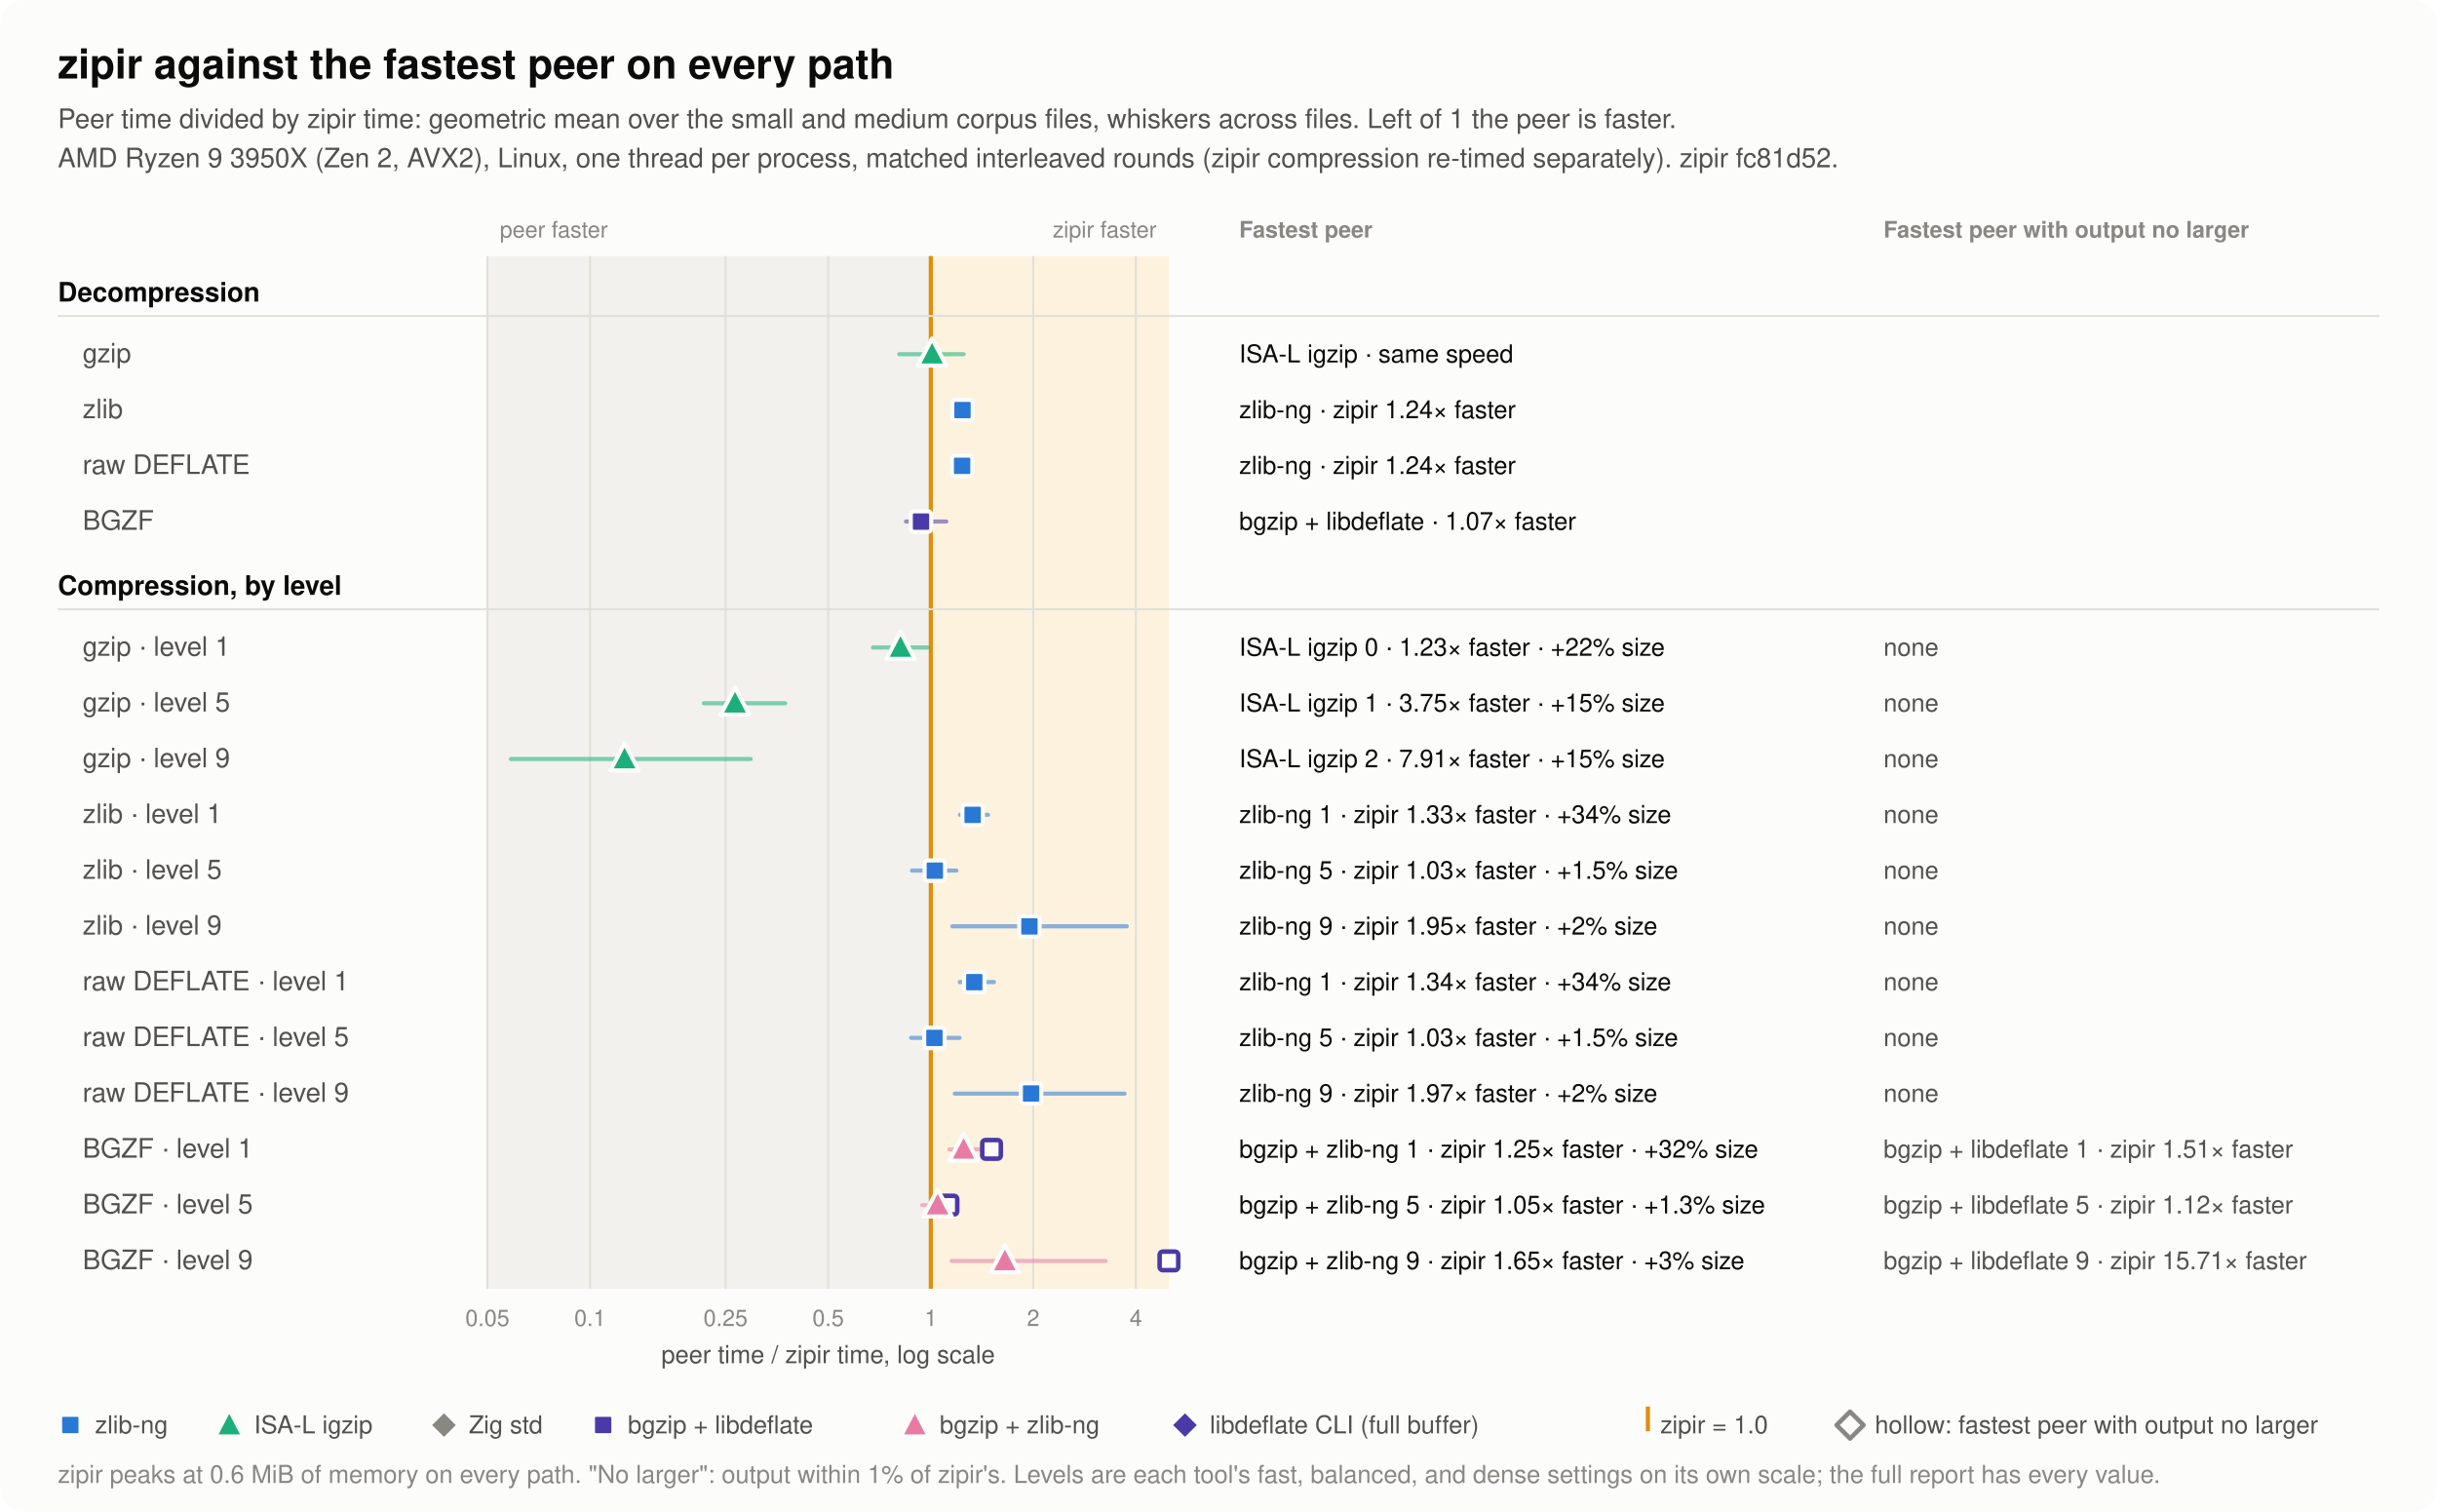
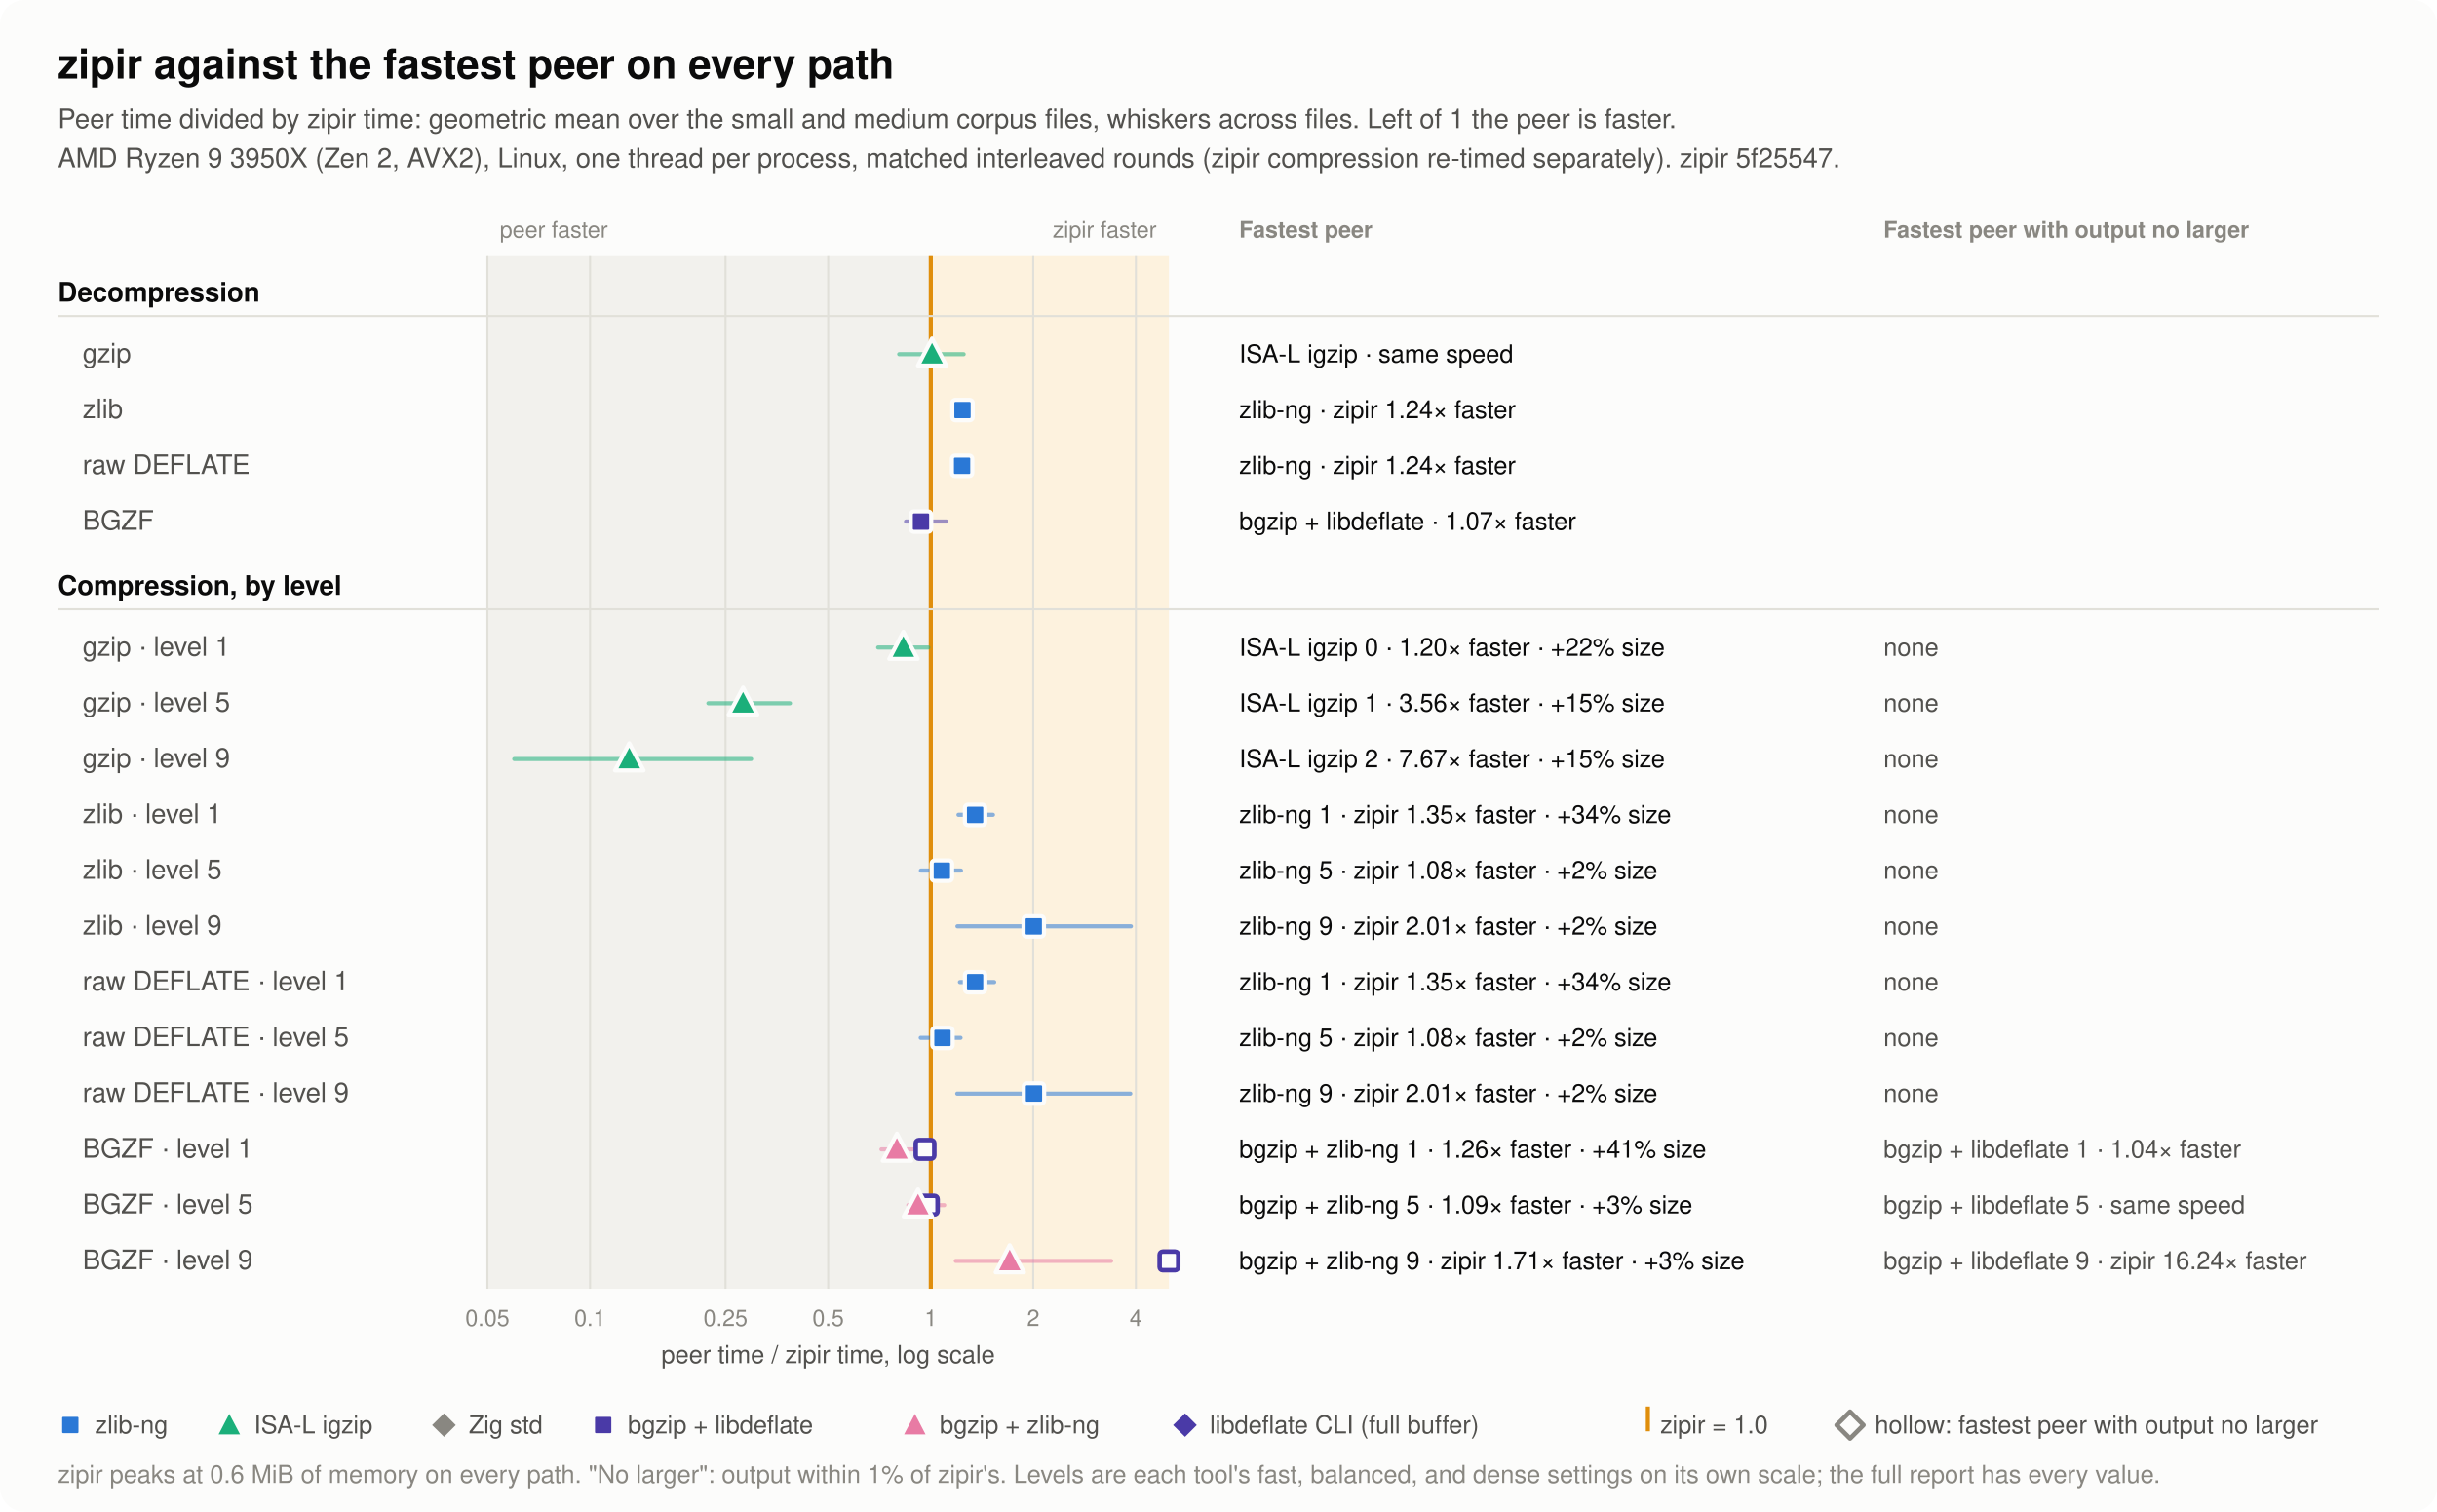
<svg xmlns="http://www.w3.org/2000/svg" viewBox="0 0 1180 732" width="1180" height="732" role="img" font-family="system-ui, -apple-system, &quot;Segoe UI&quot;, Helvetica, Arial, sans-serif">
  <rect width="1180" height="732" rx="12" fill="#fcfcfb" />
  <text x="28.0" y="38.0" font-size="20" fill="#0b0b0b" text-anchor="start" font-weight="650">zipir against the fastest peer on every path</text>
  <text x="28.0" y="62.0" font-size="13" fill="#52514e" text-anchor="start" font-weight="400">Peer time divided by zipir time: geometric mean over the small and medium corpus files, whiskers across files. Left of 1 the peer is faster.</text>
-   <text x="28.0" y="81.0" font-size="13" fill="#52514e" text-anchor="start" font-weight="400">AMD Ryzen 9 3950X (Zen 2, AVX2), Linux, one thread per process, matched interleaved rounds (zipir compression re-timed separately). zipir fc81d52.</text>
+   <text x="28.0" y="81.0" font-size="13" fill="#52514e" text-anchor="start" font-weight="400">AMD Ryzen 9 3950X (Zen 2, AVX2), Linux, one thread per process, matched interleaved rounds (zipir compression re-timed separately). zipir 5f25547.</text>
  <rect x="236.0" y="124.0" width="214.7" height="500.0" rx="0" fill="#f2f1ed" />
  <rect x="450.7" y="124.0" width="115.3" height="500.0" rx="0" fill="#fdf2de" />
  <line x1="236.0" y1="124.0" x2="236.0" y2="624.0" stroke="#e1e0d9" stroke-width="1" />
  <text x="236.0" y="642.0" font-size="11" fill="#898781" text-anchor="middle" font-weight="400">0.05</text>
  <line x1="285.7" y1="124.0" x2="285.7" y2="624.0" stroke="#e1e0d9" stroke-width="1" />
  <text x="285.7" y="642.0" font-size="11" fill="#898781" text-anchor="middle" font-weight="400">0.1</text>
  <line x1="351.3" y1="124.0" x2="351.3" y2="624.0" stroke="#e1e0d9" stroke-width="1" />
  <text x="351.3" y="642.0" font-size="11" fill="#898781" text-anchor="middle" font-weight="400">0.25</text>
  <line x1="401.0" y1="124.0" x2="401.0" y2="624.0" stroke="#e1e0d9" stroke-width="1" />
  <text x="401.0" y="642.0" font-size="11" fill="#898781" text-anchor="middle" font-weight="400">0.5</text>
  <line x1="450.7" y1="124.0" x2="450.7" y2="624.0" stroke="#e1e0d9" stroke-width="1" />
  <text x="450.7" y="642.0" font-size="11" fill="#898781" text-anchor="middle" font-weight="400">1</text>
  <line x1="500.3" y1="124.0" x2="500.3" y2="624.0" stroke="#e1e0d9" stroke-width="1" />
  <text x="500.3" y="642.0" font-size="11" fill="#898781" text-anchor="middle" font-weight="400">2</text>
  <line x1="550.0" y1="124.0" x2="550.0" y2="624.0" stroke="#e1e0d9" stroke-width="1" />
  <text x="550.0" y="642.0" font-size="11" fill="#898781" text-anchor="middle" font-weight="400">4</text>
  <line x1="450.7" y1="124.0" x2="450.7" y2="624.0" stroke="#e08e0b" stroke-width="2" />
  <text x="242.0" y="115.0" font-size="11" fill="#898781" text-anchor="start" font-weight="400">peer faster</text>
  <text x="560.0" y="115.0" font-size="11" fill="#898781" text-anchor="end" font-weight="400">zipir faster</text>
  <text x="401.0" y="660.0" font-size="12" fill="#52514e" text-anchor="middle" font-weight="400">peer time / zipir time, log scale</text>
  <text x="600.0" y="115.0" font-size="11" fill="#898781" text-anchor="start" font-weight="600">Fastest peer</text>
  <text x="912.0" y="115.0" font-size="11" fill="#898781" text-anchor="start" font-weight="600">Fastest peer with output no larger</text>
  <text x="28.0" y="146.0" font-size="13" fill="#0b0b0b" text-anchor="start" font-weight="650">Decompression</text>
  <line x1="28.0" y1="153.0" x2="1152.0" y2="153.0" stroke="#e1e0d9" stroke-width="1" />
  <text x="40.0" y="175.5" font-size="13" fill="#52514e" text-anchor="start" font-weight="400">gzip</text>
  <line x1="435.4" y1="171.5" x2="466.6" y2="171.5" stroke="#1baf7a" stroke-width="2" stroke-linecap="round" opacity="0.55" />
  <path d="M451.3,163.9 L458.2,177.0 L444.5,177.0 Z" fill="#1baf7a" stroke="#fcfcfb" stroke-width="2" stroke-linejoin="round" />
  <text x="600.0" y="175.5" font-size="12" fill="#0b0b0b" text-anchor="start" font-weight="400">ISA-L igzip · same speed</text>
  <text x="40.0" y="202.5" font-size="13" fill="#52514e" text-anchor="start" font-weight="400">zlib</text>
  <line x1="462.2" y1="198.5" x2="468.0" y2="198.5" stroke="#2a78d6" stroke-width="2" stroke-linecap="round" opacity="0.55" />
  <rect x="461.1" y="193.6" width="9.9" height="9.9" rx="1.5" fill="#2a78d6" stroke="#fcfcfb" stroke-width="2" />
  <text x="600.0" y="202.5" font-size="12" fill="#0b0b0b" text-anchor="start" font-weight="400">zlib-ng · zipir 1.24× faster</text>
  <text x="40.0" y="229.5" font-size="13" fill="#52514e" text-anchor="start" font-weight="400">raw DEFLATE</text>
  <line x1="462.3" y1="225.5" x2="468.4" y2="225.5" stroke="#2a78d6" stroke-width="2" stroke-linecap="round" opacity="0.55" />
  <rect x="460.9" y="220.6" width="9.9" height="9.9" rx="1.5" fill="#2a78d6" stroke="#fcfcfb" stroke-width="2" />
  <text x="600.0" y="229.5" font-size="12" fill="#0b0b0b" text-anchor="start" font-weight="400">zlib-ng · zipir 1.24× faster</text>
  <text x="40.0" y="256.5" font-size="13" fill="#52514e" text-anchor="start" font-weight="400">BGZF</text>
  <line x1="438.7" y1="252.5" x2="458.2" y2="252.5" stroke="#4a3aa7" stroke-width="2" stroke-linecap="round" opacity="0.55" />
  <rect x="441.0" y="247.6" width="9.9" height="9.9" rx="1.5" fill="#4a3aa7" stroke="#fcfcfb" stroke-width="2" />
  <text x="600.0" y="256.5" font-size="12" fill="#0b0b0b" text-anchor="start" font-weight="400">bgzip + libdeflate · 1.07× faster</text>
  <text x="28.0" y="288.0" font-size="13" fill="#0b0b0b" text-anchor="start" font-weight="650">Compression, by level</text>
  <line x1="28.0" y1="295.0" x2="1152.0" y2="295.0" stroke="#e1e0d9" stroke-width="1" />
  <text x="40.0" y="317.5" font-size="13" fill="#52514e" text-anchor="start" font-weight="400">gzip · level 1</text>
-   <line x1="422.7" y1="313.5" x2="449.3" y2="313.5" stroke="#1baf7a" stroke-width="2" stroke-linecap="round" opacity="0.55" />
-   <path d="M436.0,305.9 L442.9,319.0 L429.2,319.0 Z" fill="#1baf7a" stroke="#fcfcfb" stroke-width="2" stroke-linejoin="round" />
-   <text x="600.0" y="317.5" font-size="12" fill="#0b0b0b" text-anchor="start" font-weight="400">ISA-L igzip 0 · 1.23× faster · +22% size</text>
+   <line x1="425.2" y1="313.5" x2="449.5" y2="313.5" stroke="#1baf7a" stroke-width="2" stroke-linecap="round" opacity="0.55" />
+   <path d="M437.4,305.9 L444.3,319.0 L430.6,319.0 Z" fill="#1baf7a" stroke="#fcfcfb" stroke-width="2" stroke-linejoin="round" />
+   <text x="600.0" y="317.5" font-size="12" fill="#0b0b0b" text-anchor="start" font-weight="400">ISA-L igzip 0 · 1.20× faster · +22% size</text>
  <text x="912.0" y="317.5" font-size="12" fill="#52514e" text-anchor="start" font-weight="400">none</text>
  <text x="40.0" y="344.5" font-size="13" fill="#52514e" text-anchor="start" font-weight="400">gzip · level 5</text>
-   <line x1="340.8" y1="340.5" x2="380.2" y2="340.5" stroke="#1baf7a" stroke-width="2" stroke-linecap="round" opacity="0.55" />
-   <path d="M355.9,332.9 L362.8,346.0 L349.0,346.0 Z" fill="#1baf7a" stroke="#fcfcfb" stroke-width="2" stroke-linejoin="round" />
-   <text x="600.0" y="344.5" font-size="12" fill="#0b0b0b" text-anchor="start" font-weight="400">ISA-L igzip 1 · 3.75× faster · +15% size</text>
+   <line x1="343.0" y1="340.5" x2="382.5" y2="340.5" stroke="#1baf7a" stroke-width="2" stroke-linecap="round" opacity="0.55" />
+   <path d="M359.8,332.9 L366.7,346.0 L352.9,346.0 Z" fill="#1baf7a" stroke="#fcfcfb" stroke-width="2" stroke-linejoin="round" />
+   <text x="600.0" y="344.5" font-size="12" fill="#0b0b0b" text-anchor="start" font-weight="400">ISA-L igzip 1 · 3.56× faster · +15% size</text>
  <text x="912.0" y="344.5" font-size="12" fill="#52514e" text-anchor="start" font-weight="400">none</text>
  <text x="40.0" y="371.5" font-size="13" fill="#52514e" text-anchor="start" font-weight="400">gzip · level 9</text>
-   <line x1="247.4" y1="367.5" x2="363.5" y2="367.5" stroke="#1baf7a" stroke-width="2" stroke-linecap="round" opacity="0.55" />
-   <path d="M302.4,359.9 L309.3,373.0 L295.6,373.0 Z" fill="#1baf7a" stroke="#fcfcfb" stroke-width="2" stroke-linejoin="round" />
-   <text x="600.0" y="371.5" font-size="12" fill="#0b0b0b" text-anchor="start" font-weight="400">ISA-L igzip 2 · 7.91× faster · +15% size</text>
+   <line x1="249.0" y1="367.5" x2="363.7" y2="367.5" stroke="#1baf7a" stroke-width="2" stroke-linecap="round" opacity="0.55" />
+   <path d="M304.7,359.9 L311.6,373.0 L297.8,373.0 Z" fill="#1baf7a" stroke="#fcfcfb" stroke-width="2" stroke-linejoin="round" />
+   <text x="600.0" y="371.5" font-size="12" fill="#0b0b0b" text-anchor="start" font-weight="400">ISA-L igzip 2 · 7.67× faster · +15% size</text>
  <text x="912.0" y="371.5" font-size="12" fill="#52514e" text-anchor="start" font-weight="400">none</text>
  <text x="40.0" y="398.5" font-size="13" fill="#52514e" text-anchor="start" font-weight="400">zlib · level 1</text>
-   <line x1="464.8" y1="394.5" x2="478.4" y2="394.5" stroke="#2a78d6" stroke-width="2" stroke-linecap="round" opacity="0.55" />
-   <rect x="466.0" y="389.6" width="9.9" height="9.9" rx="1.5" fill="#2a78d6" stroke="#fcfcfb" stroke-width="2" />
-   <text x="600.0" y="398.5" font-size="12" fill="#0b0b0b" text-anchor="start" font-weight="400">zlib-ng 1 · zipir 1.33× faster · +34% size</text>
+   <line x1="464.1" y1="394.5" x2="480.8" y2="394.5" stroke="#2a78d6" stroke-width="2" stroke-linecap="round" opacity="0.55" />
+   <rect x="467.2" y="389.6" width="9.9" height="9.9" rx="1.5" fill="#2a78d6" stroke="#fcfcfb" stroke-width="2" />
+   <text x="600.0" y="398.5" font-size="12" fill="#0b0b0b" text-anchor="start" font-weight="400">zlib-ng 1 · zipir 1.35× faster · +34% size</text>
  <text x="912.0" y="398.5" font-size="12" fill="#52514e" text-anchor="start" font-weight="400">none</text>
  <text x="40.0" y="425.5" font-size="13" fill="#52514e" text-anchor="start" font-weight="400">zlib · level 5</text>
-   <line x1="441.6" y1="421.5" x2="463.1" y2="421.5" stroke="#2a78d6" stroke-width="2" stroke-linecap="round" opacity="0.55" />
-   <rect x="447.7" y="416.6" width="9.9" height="9.9" rx="1.5" fill="#2a78d6" stroke="#fcfcfb" stroke-width="2" />
-   <text x="600.0" y="425.5" font-size="12" fill="#0b0b0b" text-anchor="start" font-weight="400">zlib-ng 5 · zipir 1.03× faster · +1.5% size</text>
+   <line x1="445.9" y1="421.5" x2="465.3" y2="421.5" stroke="#2a78d6" stroke-width="2" stroke-linecap="round" opacity="0.55" />
+   <rect x="451.1" y="416.6" width="9.9" height="9.9" rx="1.5" fill="#2a78d6" stroke="#fcfcfb" stroke-width="2" />
+   <text x="600.0" y="425.5" font-size="12" fill="#0b0b0b" text-anchor="start" font-weight="400">zlib-ng 5 · zipir 1.08× faster · +2% size</text>
  <text x="912.0" y="425.5" font-size="12" fill="#52514e" text-anchor="start" font-weight="400">none</text>
  <text x="40.0" y="452.5" font-size="13" fill="#52514e" text-anchor="start" font-weight="400">zlib · level 9</text>
-   <line x1="461.1" y1="448.5" x2="545.6" y2="448.5" stroke="#2a78d6" stroke-width="2" stroke-linecap="round" opacity="0.55" />
-   <rect x="493.5" y="443.6" width="9.9" height="9.9" rx="1.5" fill="#2a78d6" stroke="#fcfcfb" stroke-width="2" />
-   <text x="600.0" y="452.5" font-size="12" fill="#0b0b0b" text-anchor="start" font-weight="400">zlib-ng 9 · zipir 1.95× faster · +2% size</text>
+   <line x1="463.6" y1="448.5" x2="547.6" y2="448.5" stroke="#2a78d6" stroke-width="2" stroke-linecap="round" opacity="0.55" />
+   <rect x="495.6" y="443.6" width="9.9" height="9.9" rx="1.5" fill="#2a78d6" stroke="#fcfcfb" stroke-width="2" />
+   <text x="600.0" y="452.5" font-size="12" fill="#0b0b0b" text-anchor="start" font-weight="400">zlib-ng 9 · zipir 2.01× faster · +2% size</text>
  <text x="912.0" y="452.5" font-size="12" fill="#52514e" text-anchor="start" font-weight="400">none</text>
  <text x="40.0" y="479.5" font-size="13" fill="#52514e" text-anchor="start" font-weight="400">raw DEFLATE · level 1</text>
-   <line x1="464.7" y1="475.5" x2="481.3" y2="475.5" stroke="#2a78d6" stroke-width="2" stroke-linecap="round" opacity="0.55" />
-   <rect x="466.8" y="470.6" width="9.9" height="9.9" rx="1.5" fill="#2a78d6" stroke="#fcfcfb" stroke-width="2" />
-   <text x="600.0" y="479.5" font-size="12" fill="#0b0b0b" text-anchor="start" font-weight="400">zlib-ng 1 · zipir 1.34× faster · +34% size</text>
+   <line x1="464.8" y1="475.5" x2="481.4" y2="475.5" stroke="#2a78d6" stroke-width="2" stroke-linecap="round" opacity="0.55" />
+   <rect x="467.2" y="470.6" width="9.9" height="9.9" rx="1.5" fill="#2a78d6" stroke="#fcfcfb" stroke-width="2" />
+   <text x="600.0" y="479.5" font-size="12" fill="#0b0b0b" text-anchor="start" font-weight="400">zlib-ng 1 · zipir 1.35× faster · +34% size</text>
  <text x="912.0" y="479.5" font-size="12" fill="#52514e" text-anchor="start" font-weight="400">none</text>
  <text x="40.0" y="506.5" font-size="13" fill="#52514e" text-anchor="start" font-weight="400">raw DEFLATE · level 5</text>
-   <line x1="441.2" y1="502.5" x2="464.6" y2="502.5" stroke="#2a78d6" stroke-width="2" stroke-linecap="round" opacity="0.55" />
-   <rect x="447.5" y="497.6" width="9.9" height="9.9" rx="1.5" fill="#2a78d6" stroke="#fcfcfb" stroke-width="2" />
-   <text x="600.0" y="506.5" font-size="12" fill="#0b0b0b" text-anchor="start" font-weight="400">zlib-ng 5 · zipir 1.03× faster · +1.5% size</text>
+   <line x1="445.8" y1="502.5" x2="465.1" y2="502.5" stroke="#2a78d6" stroke-width="2" stroke-linecap="round" opacity="0.55" />
+   <rect x="451.4" y="497.6" width="9.9" height="9.9" rx="1.5" fill="#2a78d6" stroke="#fcfcfb" stroke-width="2" />
+   <text x="600.0" y="506.5" font-size="12" fill="#0b0b0b" text-anchor="start" font-weight="400">zlib-ng 5 · zipir 1.08× faster · +2% size</text>
  <text x="912.0" y="506.5" font-size="12" fill="#52514e" text-anchor="start" font-weight="400">none</text>
  <text x="40.0" y="533.5" font-size="13" fill="#52514e" text-anchor="start" font-weight="400">raw DEFLATE · level 9</text>
-   <line x1="462.3" y1="529.5" x2="544.5" y2="529.5" stroke="#2a78d6" stroke-width="2" stroke-linecap="round" opacity="0.55" />
-   <rect x="494.3" y="524.5" width="9.9" height="9.9" rx="1.5" fill="#2a78d6" stroke="#fcfcfb" stroke-width="2" />
-   <text x="600.0" y="533.5" font-size="12" fill="#0b0b0b" text-anchor="start" font-weight="400">zlib-ng 9 · zipir 1.97× faster · +2% size</text>
+   <line x1="463.5" y1="529.5" x2="547.3" y2="529.5" stroke="#2a78d6" stroke-width="2" stroke-linecap="round" opacity="0.55" />
+   <rect x="495.7" y="524.5" width="9.9" height="9.9" rx="1.5" fill="#2a78d6" stroke="#fcfcfb" stroke-width="2" />
+   <text x="600.0" y="533.5" font-size="12" fill="#0b0b0b" text-anchor="start" font-weight="400">zlib-ng 9 · zipir 2.01× faster · +2% size</text>
  <text x="912.0" y="533.5" font-size="12" fill="#52514e" text-anchor="start" font-weight="400">none</text>
  <text x="40.0" y="560.5" font-size="13" fill="#52514e" text-anchor="start" font-weight="400">BGZF · level 1</text>
-   <line x1="459.7" y1="556.5" x2="474.1" y2="556.5" stroke="#e87ba4" stroke-width="2" stroke-linecap="round" opacity="0.55" />
-   <rect x="475.6" y="552.0" width="9.0" height="9.0" rx="1.5" fill="#fcfcfb" stroke="#4a3aa7" stroke-width="2.2" />
-   <path d="M466.6,548.9 L473.4,562.0 L459.7,562.0 Z" fill="#e87ba4" stroke="#fcfcfb" stroke-width="2" stroke-linejoin="round" />
-   <text x="600.0" y="560.5" font-size="12" fill="#0b0b0b" text-anchor="start" font-weight="400">bgzip + zlib-ng 1 · zipir 1.25× faster · +32% size</text>
-   <text x="912.0" y="560.5" font-size="12" fill="#52514e" text-anchor="start" font-weight="400">bgzip + libdeflate 1 · zipir 1.51× faster</text>
+   <line x1="426.8" y1="556.5" x2="445.6" y2="556.5" stroke="#e87ba4" stroke-width="2" stroke-linecap="round" opacity="0.55" />
+   <rect x="443.4" y="552.0" width="9.0" height="9.0" rx="1.5" fill="#fcfcfb" stroke="#4a3aa7" stroke-width="2.2" />
+   <path d="M434.3,548.9 L441.2,562.0 L427.4,562.0 Z" fill="#e87ba4" stroke="#fcfcfb" stroke-width="2" stroke-linejoin="round" />
+   <text x="600.0" y="560.5" font-size="12" fill="#0b0b0b" text-anchor="start" font-weight="400">bgzip + zlib-ng 1 · 1.26× faster · +41% size</text>
+   <text x="912.0" y="560.5" font-size="12" fill="#52514e" text-anchor="start" font-weight="400">bgzip + libdeflate 1 · 1.04× faster</text>
  <text x="40.0" y="587.5" font-size="13" fill="#52514e" text-anchor="start" font-weight="400">BGZF · level 5</text>
-   <line x1="446.5" y1="583.5" x2="458.0" y2="583.5" stroke="#e87ba4" stroke-width="2" stroke-linecap="round" opacity="0.55" />
-   <rect x="454.5" y="579.0" width="9.0" height="9.0" rx="1.5" fill="#fcfcfb" stroke="#4a3aa7" stroke-width="2.2" />
-   <path d="M454.0,575.9 L460.9,589.0 L447.1,589.0 Z" fill="#e87ba4" stroke="#fcfcfb" stroke-width="2" stroke-linejoin="round" />
-   <text x="600.0" y="587.5" font-size="12" fill="#0b0b0b" text-anchor="start" font-weight="400">bgzip + zlib-ng 5 · zipir 1.05× faster · +1.3% size</text>
-   <text x="912.0" y="587.5" font-size="12" fill="#52514e" text-anchor="start" font-weight="400">bgzip + libdeflate 5 · zipir 1.12× faster</text>
+   <line x1="439.8" y1="583.5" x2="457.2" y2="583.5" stroke="#e87ba4" stroke-width="2" stroke-linecap="round" opacity="0.55" />
+   <rect x="445.0" y="579.0" width="9.0" height="9.0" rx="1.5" fill="#fcfcfb" stroke="#4a3aa7" stroke-width="2.2" />
+   <path d="M444.5,575.9 L451.3,589.0 L437.6,589.0 Z" fill="#e87ba4" stroke="#fcfcfb" stroke-width="2" stroke-linejoin="round" />
+   <text x="600.0" y="587.5" font-size="12" fill="#0b0b0b" text-anchor="start" font-weight="400">bgzip + zlib-ng 5 · 1.09× faster · +3% size</text>
+   <text x="912.0" y="587.5" font-size="12" fill="#52514e" text-anchor="start" font-weight="400">bgzip + libdeflate 5 · same speed</text>
  <text x="40.0" y="614.5" font-size="13" fill="#52514e" text-anchor="start" font-weight="400">BGZF · level 9</text>
-   <line x1="460.8" y1="610.5" x2="535.3" y2="610.5" stroke="#e87ba4" stroke-width="2" stroke-linecap="round" opacity="0.55" />
+   <line x1="462.8" y1="610.5" x2="538.0" y2="610.5" stroke="#e87ba4" stroke-width="2" stroke-linecap="round" opacity="0.55" />
  <rect x="561.5" y="606.0" width="9.0" height="9.0" rx="1.5" fill="#fcfcfb" stroke="#4a3aa7" stroke-width="2.2" />
-   <path d="M486.6,602.9 L493.4,616.0 L479.7,616.0 Z" fill="#e87ba4" stroke="#fcfcfb" stroke-width="2" stroke-linejoin="round" />
-   <text x="600.0" y="614.5" font-size="12" fill="#0b0b0b" text-anchor="start" font-weight="400">bgzip + zlib-ng 9 · zipir 1.65× faster · +3% size</text>
-   <text x="912.0" y="614.5" font-size="12" fill="#52514e" text-anchor="start" font-weight="400">bgzip + libdeflate 9 · zipir 15.71× faster</text>
+   <path d="M488.9,602.9 L495.8,616.0 L482.1,616.0 Z" fill="#e87ba4" stroke="#fcfcfb" stroke-width="2" stroke-linejoin="round" />
+   <text x="600.0" y="614.5" font-size="12" fill="#0b0b0b" text-anchor="start" font-weight="400">bgzip + zlib-ng 9 · zipir 1.71× faster · +3% size</text>
+   <text x="912.0" y="614.5" font-size="12" fill="#52514e" text-anchor="start" font-weight="400">bgzip + libdeflate 9 · zipir 16.24× faster</text>
  <rect x="29.1" y="685.0" width="9.9" height="9.9" rx="1.5" fill="#2a78d6" stroke="#fcfcfb" stroke-width="2" />
  <text x="46.0" y="694.0" font-size="12" fill="#52514e" text-anchor="start" font-weight="400">zlib-ng</text>
  <path d="M111.0,682.4 L117.9,695.5 L104.2,695.5 Z" fill="#1baf7a" stroke="#fcfcfb" stroke-width="2" stroke-linejoin="round" />
  <text x="123.0" y="694.0" font-size="12" fill="#52514e" text-anchor="start" font-weight="400">ISA-L igzip</text>
  <path d="M215.0,682.9 L222.1,690.0 L215.0,697.1 L207.8,690.0 Z" fill="#898781" stroke="#fcfcfb" stroke-width="2" stroke-linejoin="round" />
  <text x="227.0" y="694.0" font-size="12" fill="#52514e" text-anchor="start" font-weight="400">Zig std</text>
  <rect x="287.1" y="685.0" width="9.9" height="9.9" rx="1.5" fill="#4a3aa7" stroke="#fcfcfb" stroke-width="2" />
  <text x="304.0" y="694.0" font-size="12" fill="#52514e" text-anchor="start" font-weight="400">bgzip + libdeflate</text>
  <path d="M443.0,682.4 L449.8,695.5 L436.1,695.5 Z" fill="#e87ba4" stroke="#fcfcfb" stroke-width="2" stroke-linejoin="round" />
  <text x="455.0" y="694.0" font-size="12" fill="#52514e" text-anchor="start" font-weight="400">bgzip + zlib-ng</text>
  <path d="M573.8,682.9 L580.9,690.0 L573.8,697.1 L566.6,690.0 Z" fill="#4a3aa7" stroke="#fcfcfb" stroke-width="2" stroke-linejoin="round" />
  <text x="585.8" y="694.0" font-size="12" fill="#52514e" text-anchor="start" font-weight="400">libdeflate CLI (full buffer)</text>
  <line x1="797.9" y1="681.0" x2="797.9" y2="693.0" stroke="#e08e0b" stroke-width="2" />
  <text x="803.9" y="694.0" font-size="12" fill="#52514e" text-anchor="start" font-weight="400">zipir = 1.0</text>
  <path d="M895.8,683.5 L902.3,690.0 L895.8,696.5 L889.3,690.0 Z" fill="#fcfcfb" stroke="#898781" stroke-width="2.2" stroke-linejoin="round" />
  <text x="907.8" y="694.0" font-size="12" fill="#52514e" text-anchor="start" font-weight="400">hollow: fastest peer with output no larger</text>
  <text x="28.0" y="718.0" font-size="12" fill="#898781" text-anchor="start" font-weight="400">zipir peaks at 0.6 MiB of memory on every path. "No larger": output within 1% of zipir's. Levels are each tool's fast, balanced, and dense settings on its own scale; the full report has every value.</text>
</svg>
